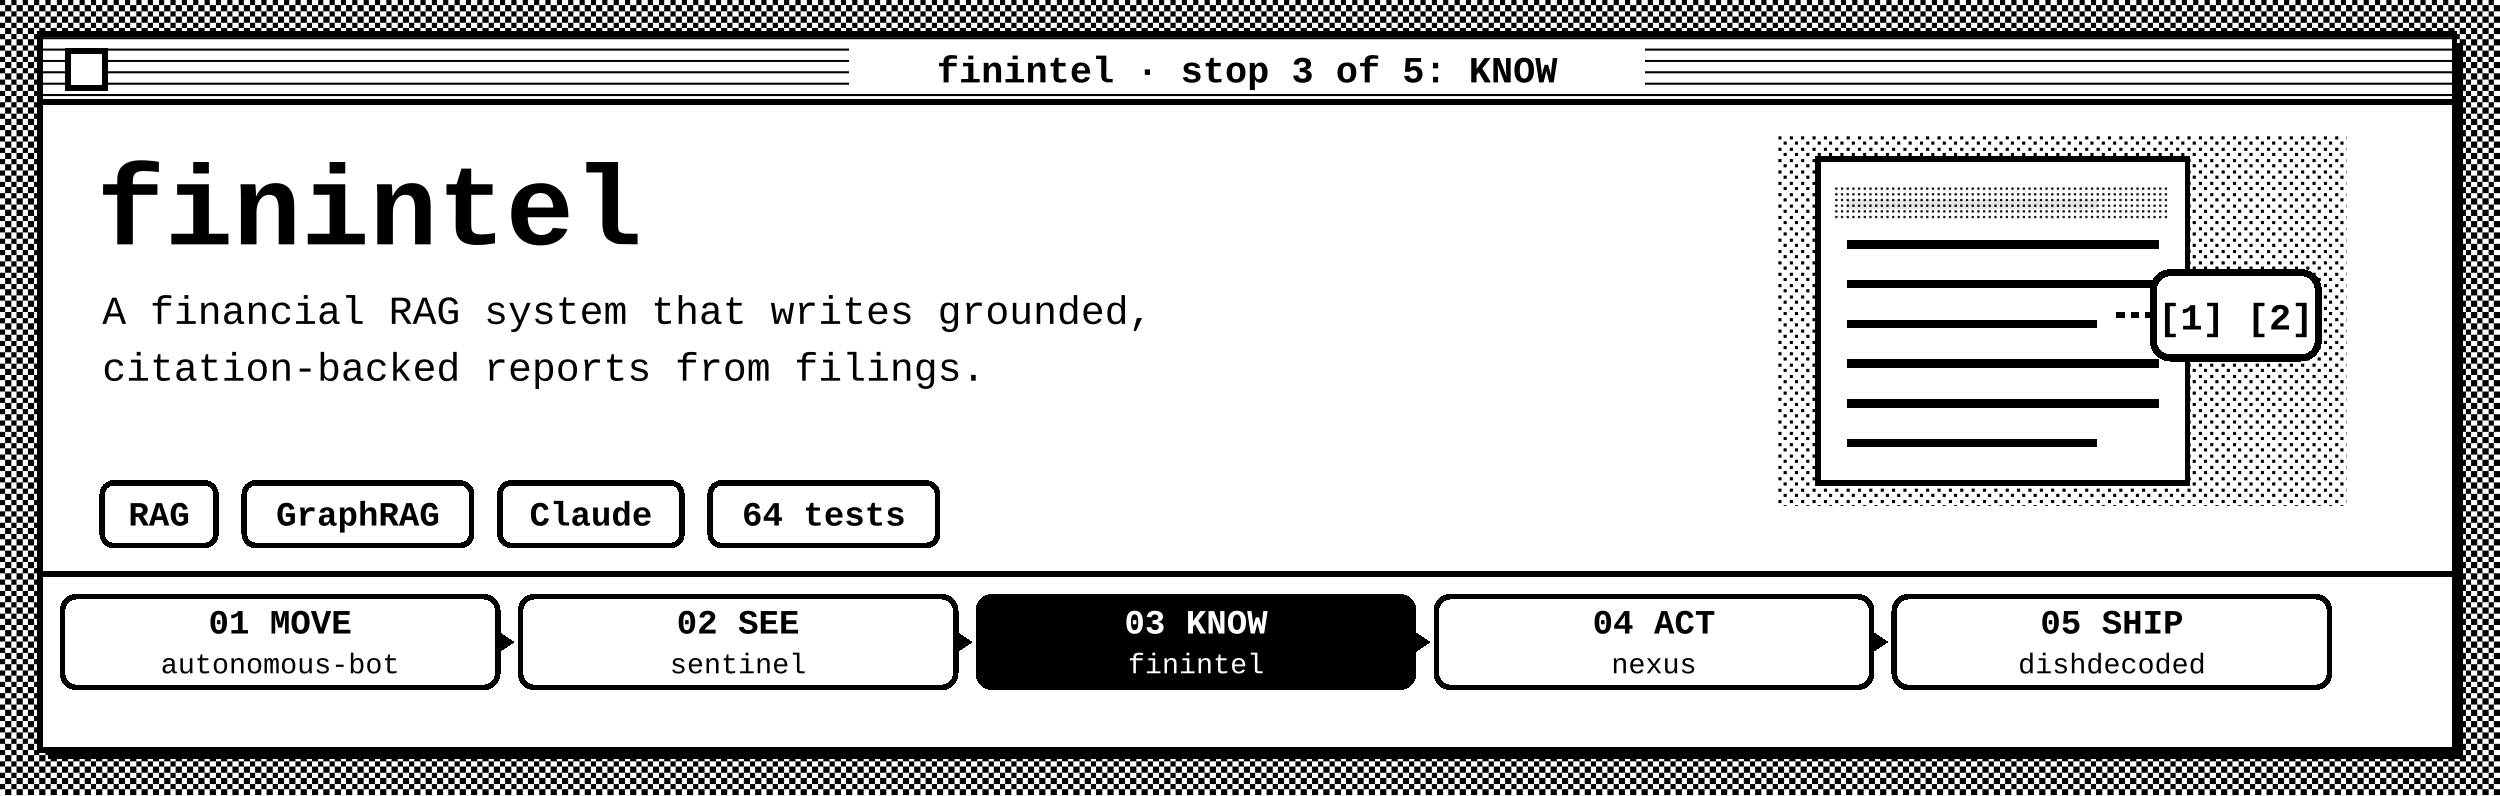
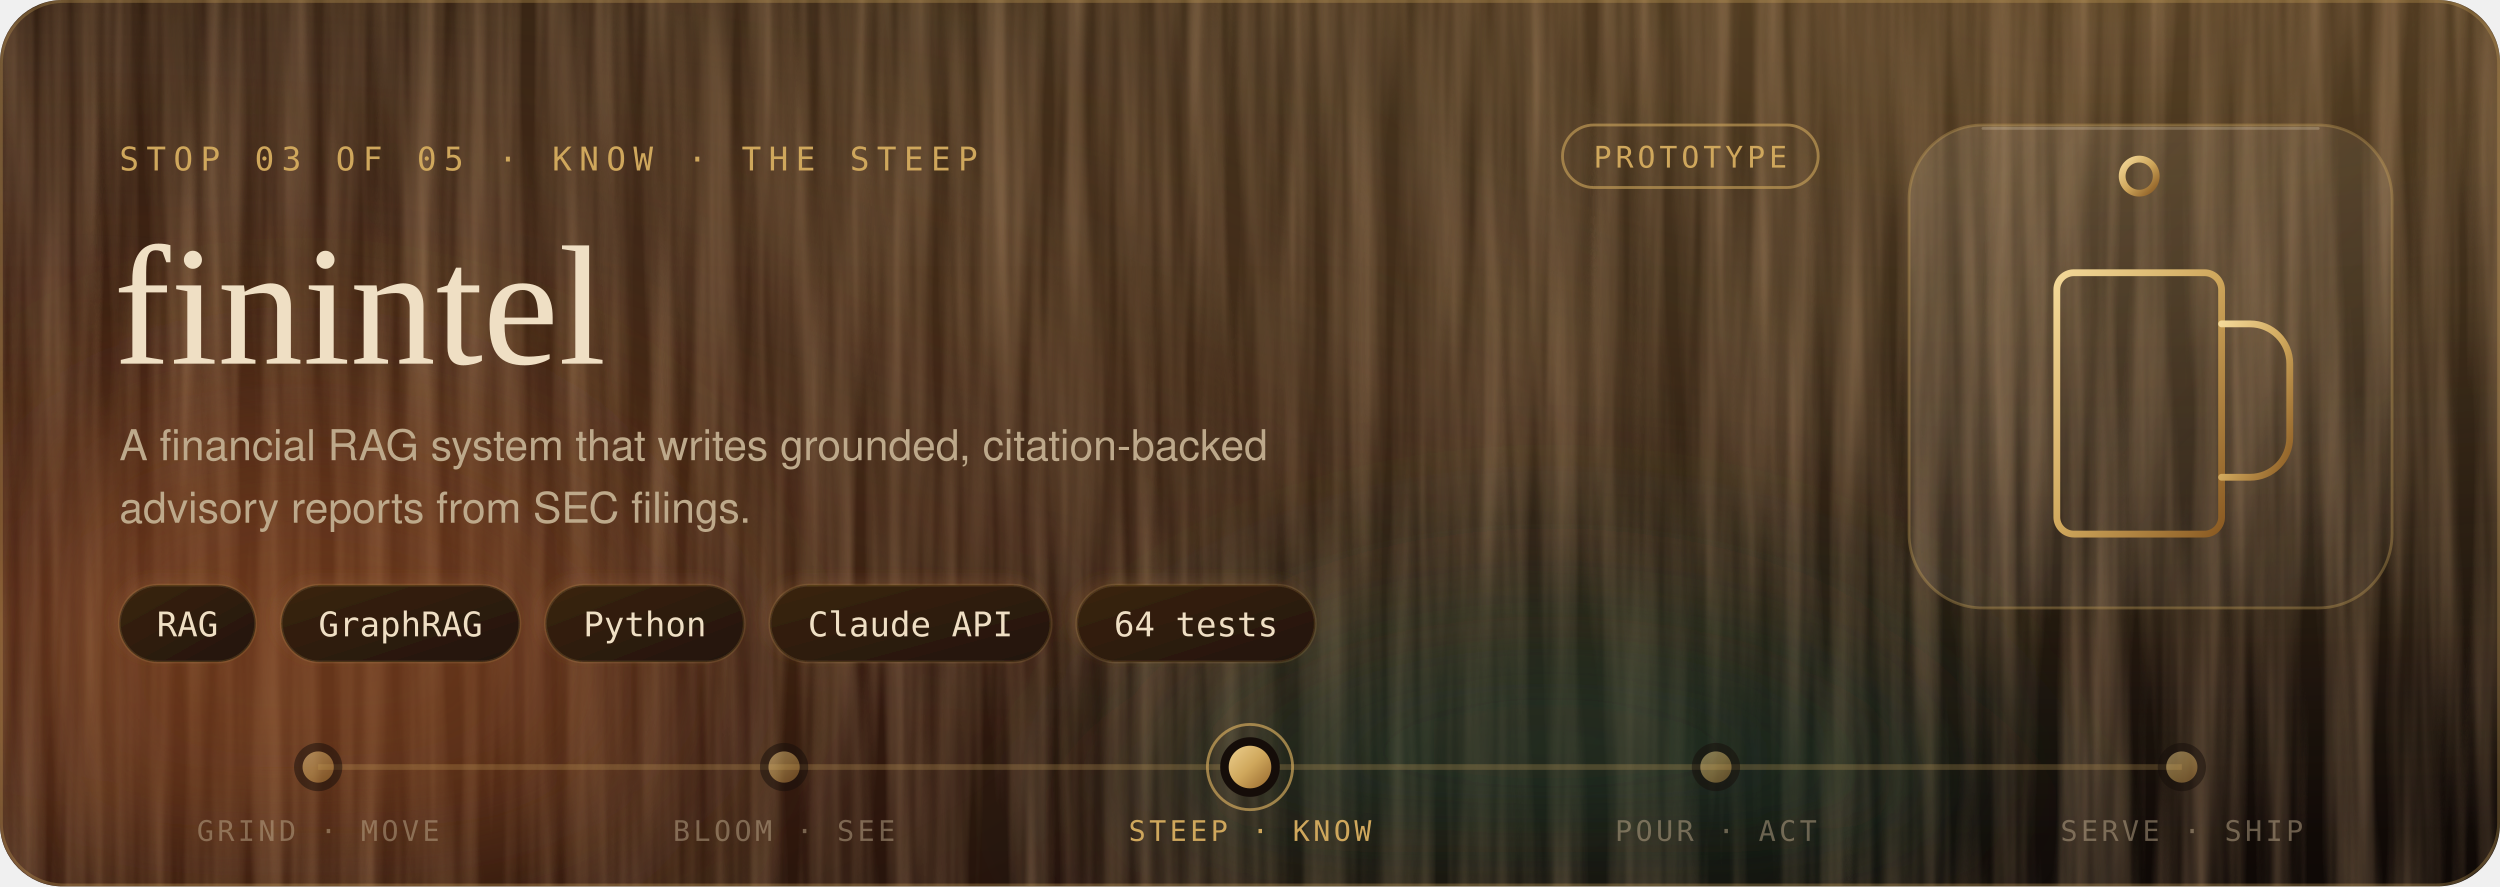
- <svg xmlns="http://www.w3.org/2000/svg" viewBox="0 0 880 280" width="100%" role="img" aria-label="finintel: A financial RAG system that writes grounded, citation-backed reports from filings." shape-rendering="crispEdges" font-family="Geneva, Monaco, 'Courier New', Courier, monospace">
+ <svg xmlns="http://www.w3.org/2000/svg" viewBox="0 0 880 312" width="100%" role="img" aria-label="finintel: A financial RAG system that writes grounded, citation-backed advisory reports from SEC filings.">
  <defs>
-     <pattern id="dither" width="4" height="4" patternUnits="userSpaceOnUse">
-       <rect width="4" height="4" fill="#fff" />
-       <rect width="2" height="2" fill="#000" />
-       <rect x="2" y="2" width="2" height="2" fill="#000" />
-     </pattern>
-     <pattern id="light" width="4" height="4" patternUnits="userSpaceOnUse">
-       <rect width="4" height="4" fill="#fff" />
-       <rect width="1" height="1" fill="#000" />
-       <rect x="2" y="2" width="1" height="1" fill="#000" />
-     </pattern>
-     <pattern id="stripes" width="4" height="4" patternUnits="userSpaceOnUse">
-       <rect width="4" height="4" fill="#fff" />
-       <rect y="1" width="4" height="1" fill="#000" />
-     </pattern>
-     <pattern id="gray" width="2" height="2" patternUnits="userSpaceOnUse">
-       <rect width="2" height="2" fill="#fff" />
-       <rect width="1" height="1" fill="#000" />
-     </pattern>
+     <linearGradient id="wall" x1="0" y1="0" x2="0" y2="1">
+       <stop offset="0" stop-color="#24150c" />
+       <stop offset=".6" stop-color="#170e09" />
+       <stop offset="1" stop-color="#0f0906" />
+     </linearGradient>
+     <radialGradient id="lamp" cx=".84" cy="0" r=".95">
+       <stop offset="0" stop-color="#cfa75c" stop-opacity=".30" />
+       <stop offset="1" stop-color="#cfa75c" stop-opacity="0" />
+     </radialGradient>
+     <radialGradient id="ember" cx="0" cy=".7" r=".8">
+       <stop offset="0" stop-color="#7a3a1e" stop-opacity=".55" />
+       <stop offset="1" stop-color="#7a3a1e" stop-opacity="0" />
+     </radialGradient>
+     <linearGradient id="glass" x1="0" y1="0" x2="1" y2="1">
+       <stop offset="0" stop-color="#efdfc4" stop-opacity=".13" />
+       <stop offset="1" stop-color="#efdfc4" stop-opacity=".03" />
+     </linearGradient>
+     <linearGradient id="green" x1="0" y1="0" x2="1" y2="1">
+       <stop offset="0" stop-color="#1d4435" stop-opacity=".85" />
+       <stop offset="1" stop-color="#efdfc4" stop-opacity=".04" />
+     </linearGradient>
+     <linearGradient id="brass" x1="0" y1="0" x2="1" y2="1">
+       <stop offset="0" stop-color="#f3d898" />
+       <stop offset=".5" stop-color="#cfa75c" />
+       <stop offset="1" stop-color="#8a5a22" />
+     </linearGradient>
+     <linearGradient id="neo" x1="0" y1="0" x2="1" y2="1">
+       <stop offset="0" stop-color="#3a2411" />
+       <stop offset="1" stop-color="#22140b" />
+     </linearGradient>
+     <linearGradient id="fade" x1="0" y1="0" x2="1" y2="0">
+       <stop offset="0" stop-color="#cfa75c" stop-opacity=".75" />
+       <stop offset="1" stop-color="#cfa75c" stop-opacity="0" />
+     </linearGradient>
+     <filter id="grain" x="0" y="0" width="100%" height="100%">
+       <feTurbulence type="fractalNoise" baseFrequency=".11 .005" numOctaves="3" seed="7" />
+       <feColorMatrix values="0 0 0 0 .62  0 0 0 0 .38  0 0 0 0 .2  1.4 0 0 0 -.42" />
+     </filter>
+     <filter id="blur" x="-60%" y="-60%" width="220%" height="220%">
+       <feGaussianBlur stdDeviation="36" />
+     </filter>
+     <filter id="lift" x="-20%" y="-40%" width="140%" height="190%">
+       <feDropShadow dx="3" dy="4" stdDeviation="4" flood-color="#000" flood-opacity=".6" />
+       <feDropShadow dx="-2" dy="-2" stdDeviation="2.5" flood-color="#96623a" flood-opacity=".26" />
+     </filter>
+     <clipPath id="clip">
+       <rect width="880" height="312" rx="22" />
+     </clipPath>
  </defs>
-   <rect width="880" height="280" fill="url(#dither)" />
-   <rect x="17" y="15" width="850" height="252" fill="#000" />
-   <rect x="14" y="12" width="850" height="252" fill="#fff" stroke="#000" stroke-width="2" />
-   <rect x="15" y="13" width="848" height="22" fill="url(#stripes)" />
-   <line x1="14" y1="36" x2="864" y2="36" stroke="#000" stroke-width="2" />
-   <rect x="24" y="18" width="13" height="13" fill="#fff" stroke="#000" stroke-width="2" />
-   <rect x="299.0" y="15" width="280" height="18" fill="#fff" />
-   <text x="439.0" y="29" font-size="13" font-weight="bold" text-anchor="middle" fill="#000">finintel   ·   stop 3 of 5: KNOW</text>
-   <g transform="translate(626,48)">
-     <rect x="0" y="0" width="200" height="130" fill="url(#light)" />
-     <rect x="14" y="8" width="130" height="114" fill="#fff" stroke="#000" stroke-width="2" />
-     <line x1="24" y1="24" x2="112" y2="24" stroke="#000" stroke-width="3" />
-     <line x1="24" y1="38" x2="134" y2="38" stroke="#000" stroke-width="3" />
-     <line x1="24" y1="52" x2="134" y2="52" stroke="#000" stroke-width="3" />
-     <line x1="24" y1="66" x2="112" y2="66" stroke="#000" stroke-width="3" />
-     <line x1="24" y1="80" x2="134" y2="80" stroke="#000" stroke-width="3" />
-     <line x1="24" y1="94" x2="134" y2="94" stroke="#000" stroke-width="3" />
-     <line x1="24" y1="108" x2="112" y2="108" stroke="#000" stroke-width="3" />
-     <rect x="20" y="17" width="118" height="12" fill="url(#gray)" opacity="0.9">
-       <animate attributeName="y" values="17;45;73;101;17" keyTimes="0;0.25;0.5;0.75;1" dur="6s" repeatCount="indefinite" calcMode="discrete" />
-     </rect>
-     <rect x="132" y="48" width="58" height="30" rx="6" fill="#fff" stroke="#000" stroke-width="2.5" />
-     <text x="161" y="68" font-size="13" font-weight="bold" text-anchor="middle" fill="#000">[1] [2]</text>
-     <path d="M132 63 H118" stroke="#000" stroke-width="2" stroke-dasharray="3 2" />
+   <g clip-path="url(#clip)">
+     <rect width="880" height="312" fill="url(#wall)" />
+     <rect width="880" height="312" fill="url(#ember)" />
+     <rect width="880" height="312" fill="url(#lamp)" />
+     <rect width="880" height="312" filter="url(#grain)" opacity=".5" />
+     <ellipse cx="106" cy="234" rx="130" ry="90" fill="#8a4a22" opacity=".5" filter="url(#blur)">
+       <animateTransform attributeName="transform" type="translate" values="0 0;34 -18;-18 12;0 0" dur="24s" repeatCount="indefinite" />
+     </ellipse>
+     <ellipse cx="546" cy="296" rx="150" ry="80" fill="#1d4435" opacity=".55" filter="url(#blur)">
+       <animateTransform attributeName="transform" type="translate" values="0 0;-40 -14;22 10;0 0" dur="29s" repeatCount="indefinite" />
+     </ellipse>
  </g>
-   <text x="34" y="86" font-size="40" font-weight="bold" fill="#000">finintel</text>
-   <text x="36" y="114" font-size="14" fill="#000">A financial RAG system that writes grounded,</text>
-   <text x="36" y="134" font-size="14" fill="#000">citation-backed reports from filings.</text>
-   <rect x="36" y="170" width="40" height="22" rx="4" fill="#fff" stroke="#000" stroke-width="2" />
-   <text x="56.0" y="185" font-size="12" font-weight="bold" text-anchor="middle" fill="#000">RAG</text>
-   <rect x="86" y="170" width="80" height="22" rx="4" fill="#fff" stroke="#000" stroke-width="2" />
-   <text x="126.0" y="185" font-size="12" font-weight="bold" text-anchor="middle" fill="#000">GraphRAG</text>
-   <rect x="176" y="170" width="64" height="22" rx="4" fill="#fff" stroke="#000" stroke-width="2" />
-   <text x="208.0" y="185" font-size="12" font-weight="bold" text-anchor="middle" fill="#000">Claude</text>
-   <rect x="250" y="170" width="80" height="22" rx="4" fill="#fff" stroke="#000" stroke-width="2" />
-   <text x="290.0" y="185" font-size="12" font-weight="bold" text-anchor="middle" fill="#000">64 tests</text>
-   <line x1="15" y1="202" x2="863" y2="202" stroke="#000" stroke-width="2" />
-   <g transform="translate(0,0)">
-     <rect x="22.0" y="210" width="153.2" height="32" rx="5" fill="#fff" stroke="#000" stroke-width="2" />
-     <text x="98.6" y="223.0" font-size="12" font-weight="bold" text-anchor="middle" fill="#000">01 MOVE</text>
-     <text x="98.6" y="237.0" font-size="10" text-anchor="middle" fill="#000">autonomous-bot</text>
-     <path d="M175.2 222.0 l6 4 l-6 4z" fill="#000" />
-     <rect x="183.2" y="210" width="153.2" height="32" rx="5" fill="#fff" stroke="#000" stroke-width="2" />
-     <text x="259.8" y="223.0" font-size="12" font-weight="bold" text-anchor="middle" fill="#000">02 SEE</text>
-     <text x="259.8" y="237.0" font-size="10" text-anchor="middle" fill="#000">sentinel</text>
-     <path d="M336.4 222.0 l6 4 l-6 4z" fill="#000" />
-     <rect x="344.4" y="210" width="153.2" height="32" rx="5" fill="#000" stroke="#000" stroke-width="2" />
-     <text x="421.0" y="223.0" font-size="12" font-weight="bold" text-anchor="middle" fill="#fff">03 KNOW</text>
-     <text x="421.0" y="237.0" font-size="10" text-anchor="middle" fill="#fff">finintel</text>
-     <path d="M497.6 222.0 l6 4 l-6 4z" fill="#000" />
-     <rect x="505.6" y="210" width="153.2" height="32" rx="5" fill="#fff" stroke="#000" stroke-width="2" />
-     <text x="582.2" y="223.0" font-size="12" font-weight="bold" text-anchor="middle" fill="#000">04 ACT</text>
-     <text x="582.2" y="237.0" font-size="10" text-anchor="middle" fill="#000">nexus</text>
-     <path d="M658.8 222.0 l6 4 l-6 4z" fill="#000" />
-     <rect x="666.8" y="210" width="153.2" height="32" rx="5" fill="#fff" stroke="#000" stroke-width="2" />
-     <text x="743.4" y="223.0" font-size="12" font-weight="bold" text-anchor="middle" fill="#000">05 SHIP</text>
-     <text x="743.4" y="237.0" font-size="10" text-anchor="middle" fill="#000">dishdecoded</text>
+   <rect x=".5" y=".5" width="879" height="311" rx="22" fill="none" stroke="#cfa75c" stroke-opacity=".3" />
+   <text x="42" y="60" font-family="'SF Mono',Menlo,Consolas,'DejaVu Sans Mono',monospace" font-size="11.5" fill="#cfa75c" letter-spacing="2.6">STOP 03 OF 05 · KNOW · THE STEEP</text>
+   <g transform="translate(550,44)">
+     <rect x="0" y="0" width="90" height="22" rx="11" fill="none" stroke="#cfa75c" stroke-opacity=".6" />
+     <text x="45.0" y="15" font-family="'SF Mono',Menlo,Consolas,'DejaVu Sans Mono',monospace" font-size="10.5" fill="#cfa75c" text-anchor="middle" letter-spacing="1.4">PROTOTYPE</text>
  </g>
+   <text x="40" y="128" font-family="'Bodoni 72','Bodoni MT',Didot,'Playfair Display',Georgia,'Times New Roman',serif" font-size="60" fill="#efdfc4">finintel</text>
+   <text x="42" y="162" font-family="'Helvetica Neue',Helvetica,Arial,sans-serif" font-size="15" fill="#bda98b">A financial RAG system that writes grounded, citation-backed</text>
+   <text x="42" y="184" font-family="'Helvetica Neue',Helvetica,Arial,sans-serif" font-size="15" fill="#bda98b">advisory reports from SEC filings.</text>
+   <g filter="url(#lift)">
+     <rect x="42" y="206" width="48" height="27" rx="13.5" fill="url(#neo)" stroke="#cfa75c" stroke-opacity=".16" />
+   </g>
+   <text x="66.0" y="224" font-family="'SF Mono',Menlo,Consolas,'DejaVu Sans Mono',monospace" font-size="12" fill="#efdfc4" text-anchor="middle">RAG</text>
+   <g filter="url(#lift)">
+     <rect x="99" y="206" width="84" height="27" rx="13.5" fill="url(#neo)" stroke="#cfa75c" stroke-opacity=".16" />
+   </g>
+   <text x="141.0" y="224" font-family="'SF Mono',Menlo,Consolas,'DejaVu Sans Mono',monospace" font-size="12" fill="#efdfc4" text-anchor="middle">GraphRAG</text>
+   <g filter="url(#lift)">
+     <rect x="192" y="206" width="70" height="27" rx="13.5" fill="url(#neo)" stroke="#cfa75c" stroke-opacity=".16" />
+   </g>
+   <text x="227.0" y="224" font-family="'SF Mono',Menlo,Consolas,'DejaVu Sans Mono',monospace" font-size="12" fill="#efdfc4" text-anchor="middle">Python</text>
+   <g filter="url(#lift)">
+     <rect x="271" y="206" width="99" height="27" rx="13.5" fill="url(#neo)" stroke="#cfa75c" stroke-opacity=".16" />
+   </g>
+   <text x="320.5" y="224" font-family="'SF Mono',Menlo,Consolas,'DejaVu Sans Mono',monospace" font-size="12" fill="#efdfc4" text-anchor="middle">Claude API</text>
+   <g filter="url(#lift)">
+     <rect x="379" y="206" width="84" height="27" rx="13.5" fill="url(#neo)" stroke="#cfa75c" stroke-opacity=".16" />
+   </g>
+   <text x="421.0" y="224" font-family="'SF Mono',Menlo,Consolas,'DejaVu Sans Mono',monospace" font-size="12" fill="#efdfc4" text-anchor="middle">64 tests</text>
+   <rect x="672" y="44" width="170" height="170" rx="26" fill="url(#glass)" stroke="#cfa75c" stroke-opacity=".34" />
+   <path d="M698 45.2 H816" stroke="#fff0d2" stroke-opacity=".22" stroke-linecap="round" />
+   <g transform="translate(672,44)">
+     <g fill="none" stroke="url(#brass)" stroke-width="2.4" stroke-linecap="round" stroke-linejoin="round">
+       <rect x="52" y="52" width="58" height="92" rx="6" />
+       <path d="M46 52h70" />
+       <path d="M81 22v52" />
+       <circle cx="81" cy="18" r="6" />
+       <path d="M56 74h50" />
+       <path d="M110 70h10a14 14 0 0 1 14 14v26a14 14 0 0 1-14 14h-10" />
+       <path d="M52 112h58" stroke-opacity=".55" />
+     </g>
+   </g>
+   <path d="M112.0 270H768.0" stroke="#cfa75c" stroke-opacity=".25" stroke-width="2" />
+   <path d="M112.0 270H768.0" stroke="url(#brass)" stroke-width="2.5" stroke-linecap="round" stroke-dasharray="60 656.0">
+     <animate attributeName="stroke-dashoffset" values="60;-656.0" dur="5s" repeatCount="indefinite" />
+   </path>
+   <circle cx="112.0" cy="270" r="7" fill="url(#brass)" stroke="#150d09" stroke-width="3" opacity=".5" />
+   <text x="112.0" y="296" font-family="'SF Mono',Menlo,Consolas,'DejaVu Sans Mono',monospace" font-size="10" fill="#bda98b" text-anchor="middle" letter-spacing="1.2" opacity=".5">GRIND · MOVE</text>
+   <circle cx="276.0" cy="270" r="7" fill="url(#brass)" stroke="#150d09" stroke-width="3" opacity=".5" />
+   <text x="276.0" y="296" font-family="'SF Mono',Menlo,Consolas,'DejaVu Sans Mono',monospace" font-size="10" fill="#bda98b" text-anchor="middle" letter-spacing="1.2" opacity=".5">BLOOM · SEE</text>
+   <circle cx="440.0" cy="270" r="15" fill="none" stroke="#cfa75c" stroke-opacity=".7">
+     <animate attributeName="r" values="12;19;12" dur="2.6s" repeatCount="indefinite" />
+     <animate attributeName="stroke-opacity" values=".8;0;.8" dur="2.6s" repeatCount="indefinite" />
+   </circle>
+   <circle cx="440.0" cy="270" r="9" fill="url(#brass)" stroke="#150d09" stroke-width="3" opacity="1" />
+   <text x="440.0" y="296" font-family="'SF Mono',Menlo,Consolas,'DejaVu Sans Mono',monospace" font-size="10" fill="#cfa75c" text-anchor="middle" letter-spacing="1.2" opacity="1">STEEP · KNOW</text>
+   <circle cx="604.0" cy="270" r="7" fill="url(#brass)" stroke="#150d09" stroke-width="3" opacity=".5" />
+   <text x="604.0" y="296" font-family="'SF Mono',Menlo,Consolas,'DejaVu Sans Mono',monospace" font-size="10" fill="#bda98b" text-anchor="middle" letter-spacing="1.2" opacity=".5">POUR · ACT</text>
+   <circle cx="768.0" cy="270" r="7" fill="url(#brass)" stroke="#150d09" stroke-width="3" opacity=".5" />
+   <text x="768.0" y="296" font-family="'SF Mono',Menlo,Consolas,'DejaVu Sans Mono',monospace" font-size="10" fill="#bda98b" text-anchor="middle" letter-spacing="1.2" opacity=".5">SERVE · SHIP</text>
</svg>
